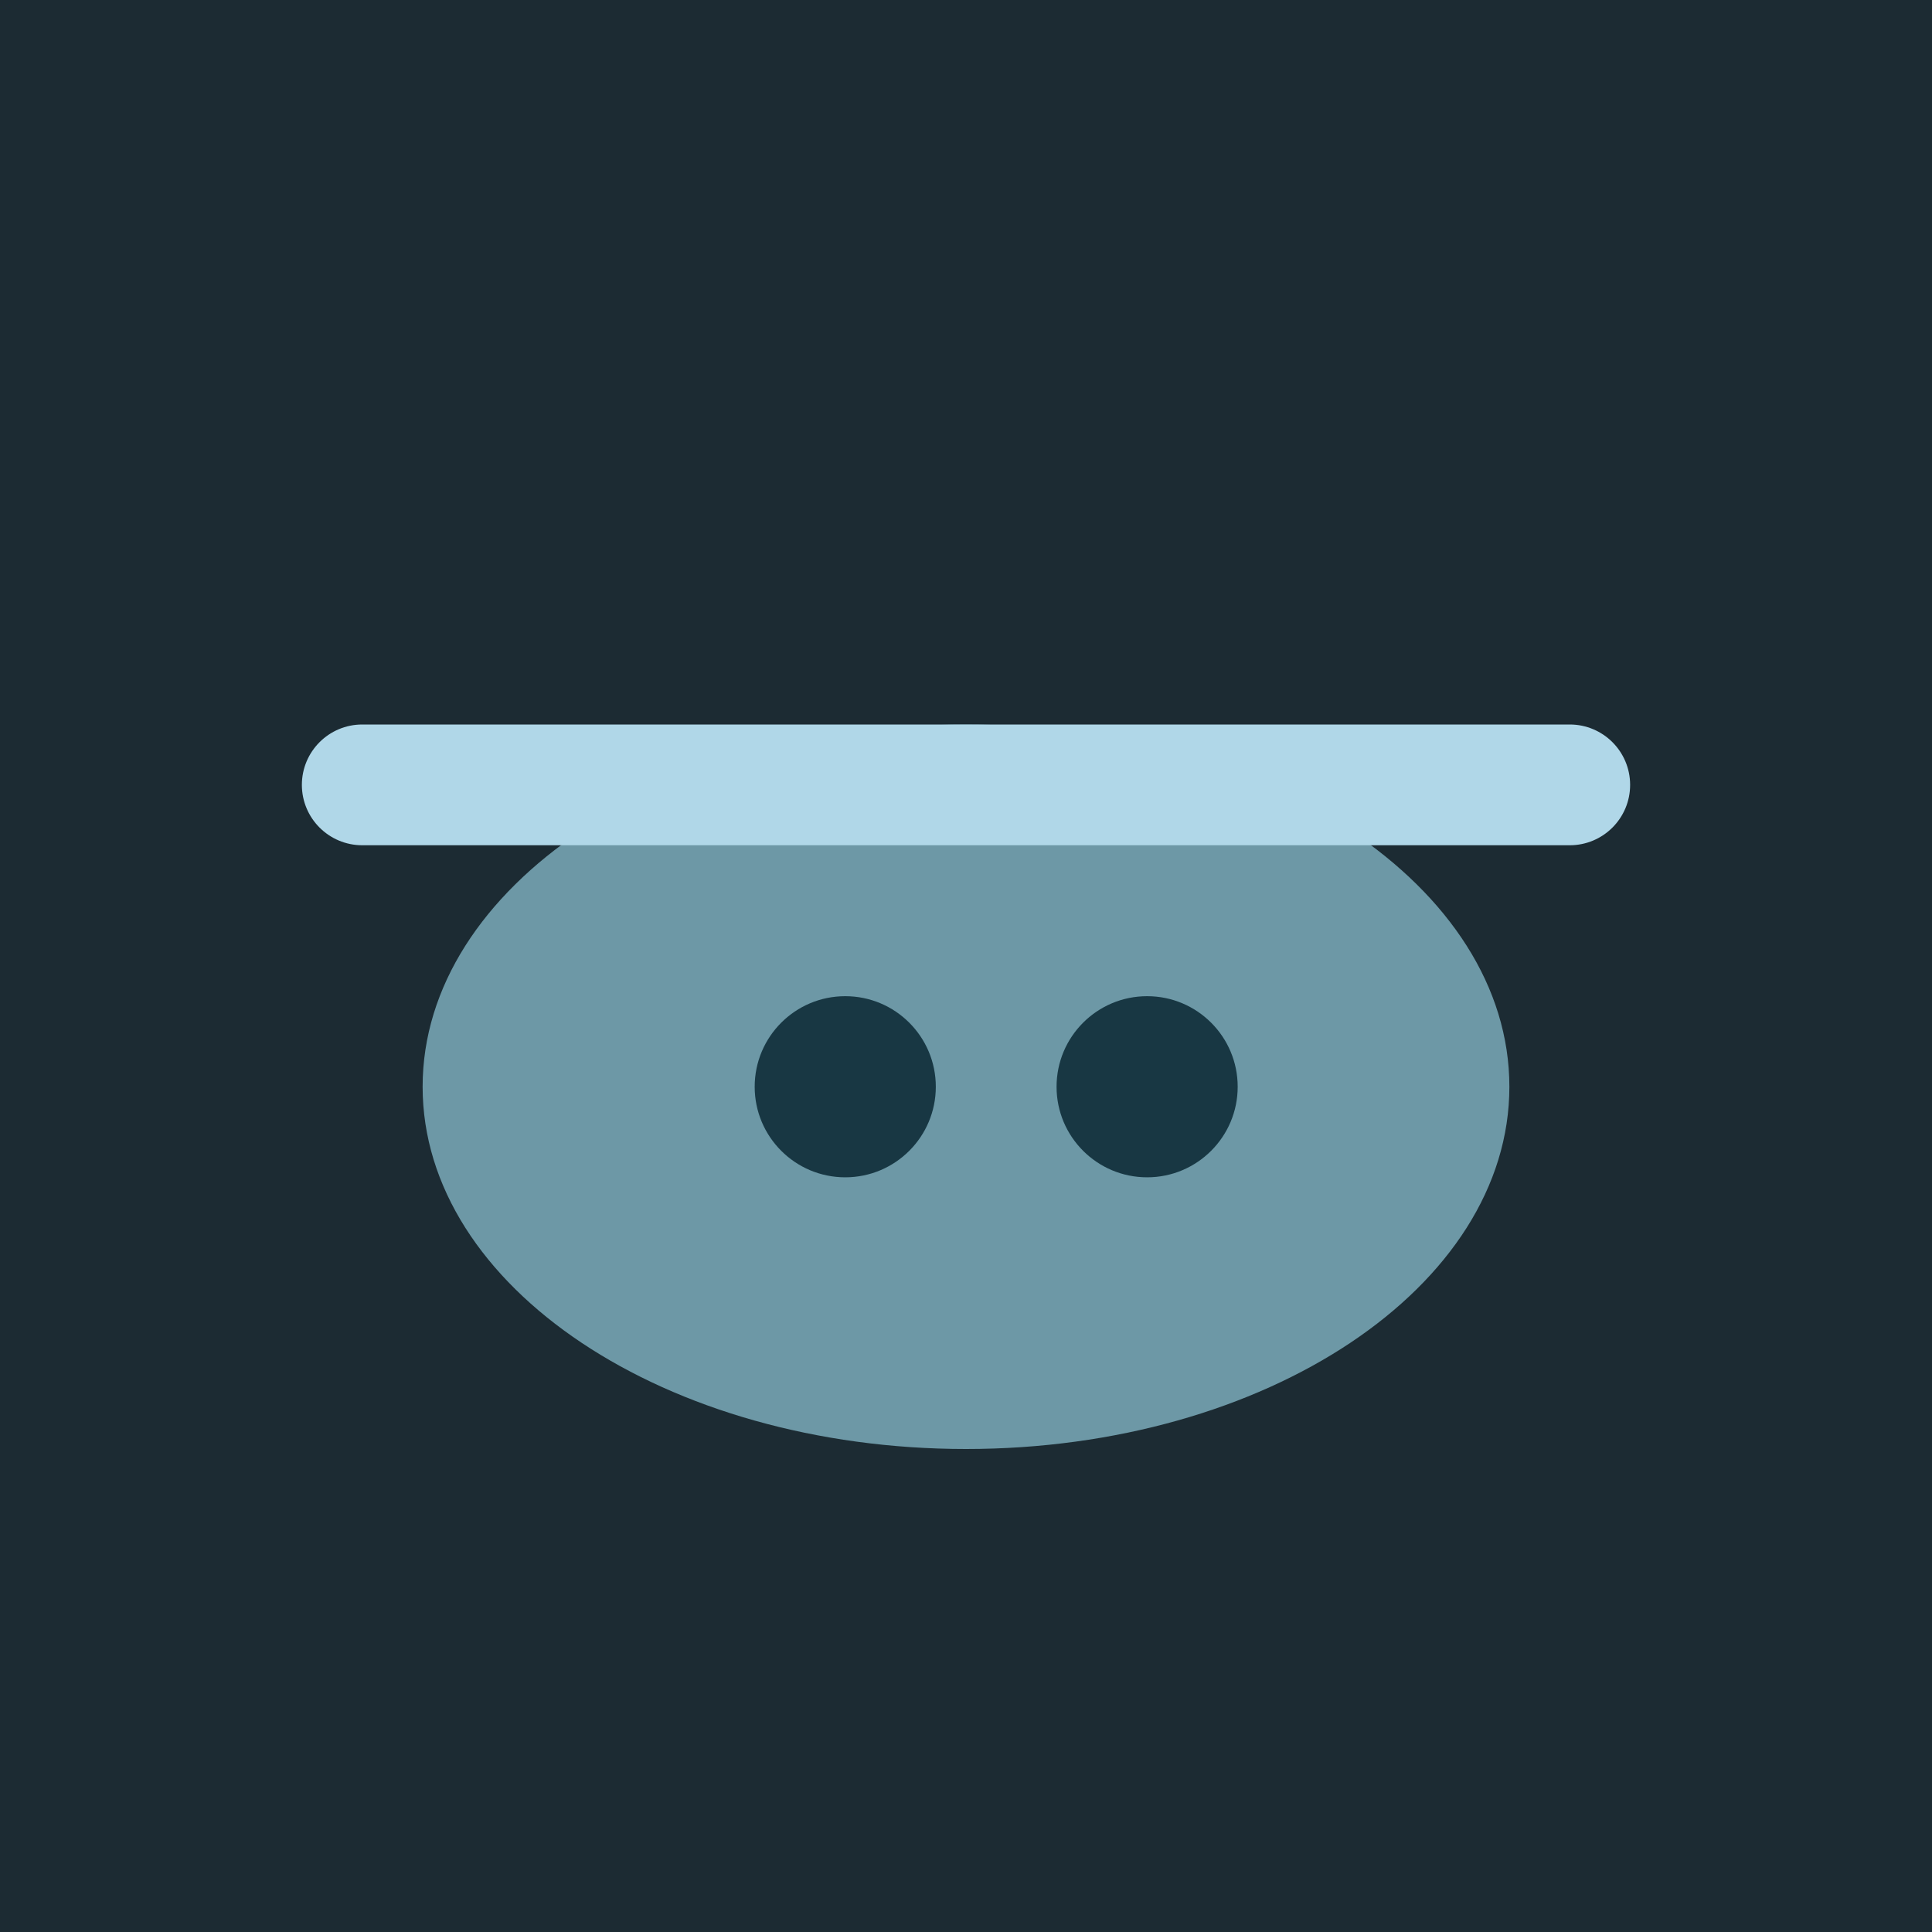
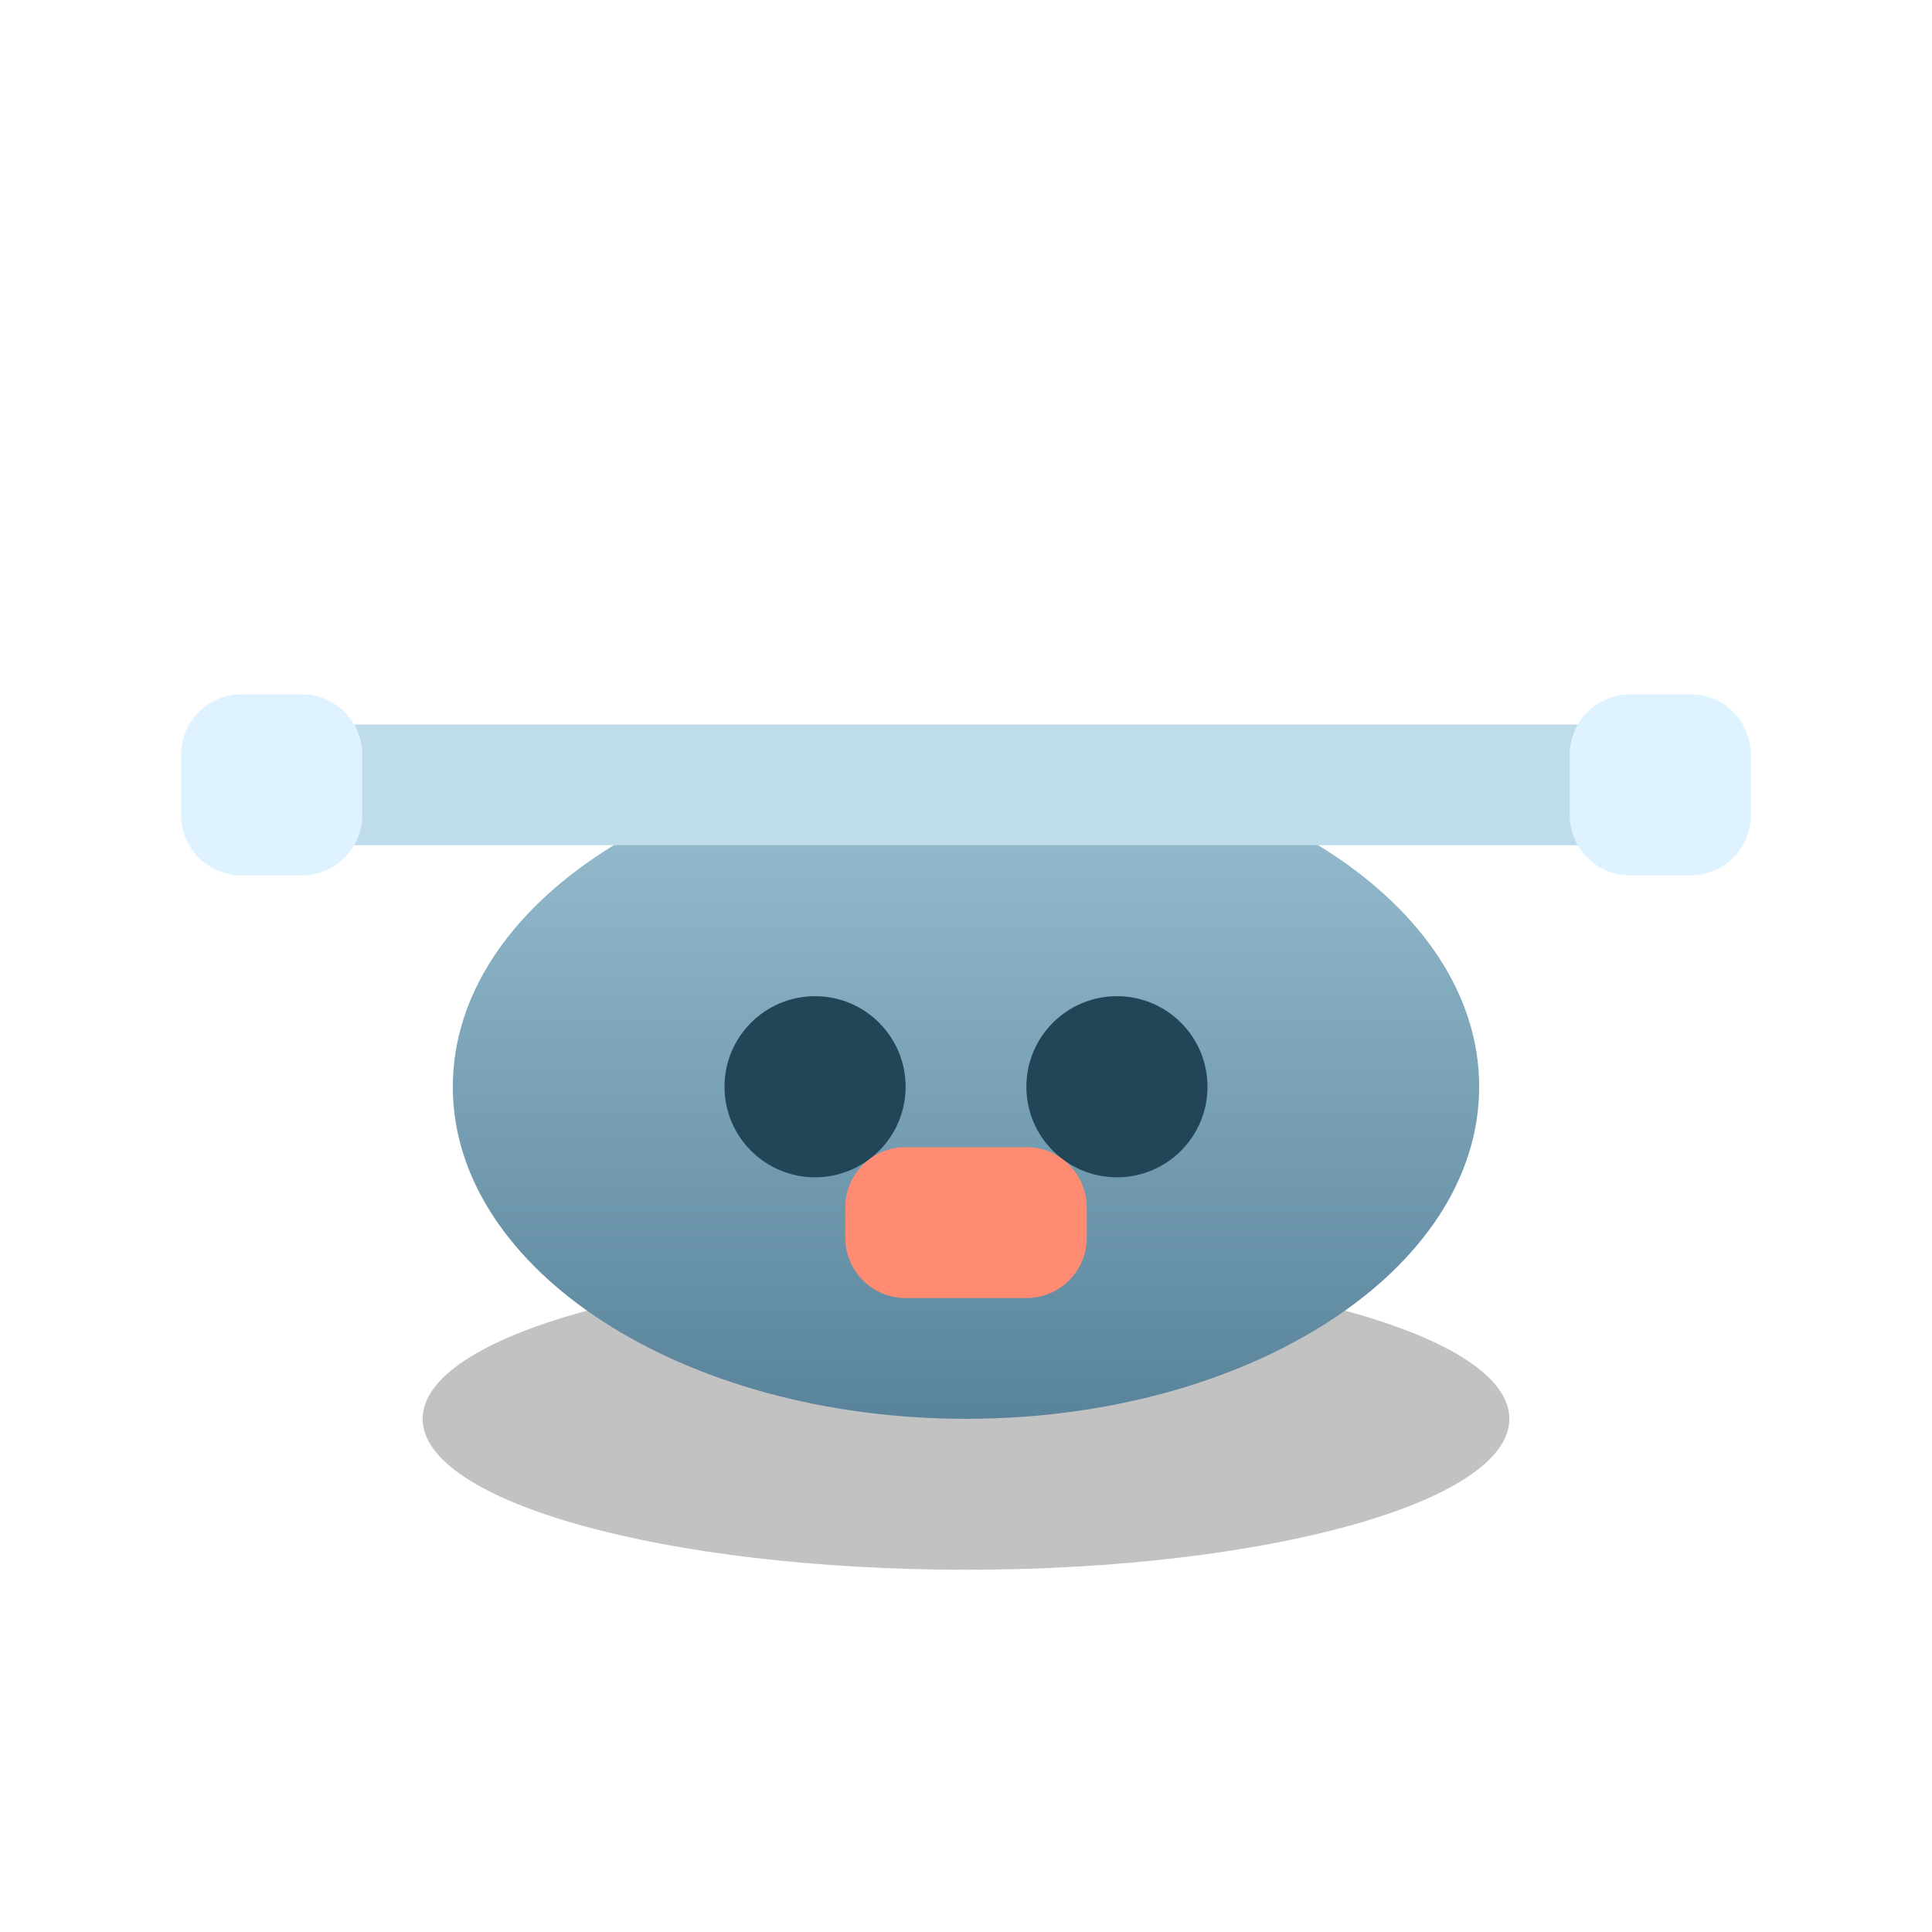
<svg xmlns="http://www.w3.org/2000/svg" viewBox="0 0 64 64">
-   <rect width="64" height="64" fill="#1c2b33" />
-   <ellipse cx="32" cy="36" rx="18" ry="12" fill="#6d98a6" />
-   <rect x="10" y="24" width="44" height="4" rx="2" fill="#b0d7e8" />
-   <circle cx="28" cy="36" r="3" fill="#183743" />
-   <circle cx="38" cy="36" r="3" fill="#183743" />
+   <defs>
+     <linearGradient id="droneHull" x1="0" x2="0" y1="0" y2="1">
+       <stop offset="0" stop-color="#9bc1d2" />
+       <stop offset="1" stop-color="#58839a" />
+     </linearGradient>
+   </defs>
+   <ellipse cx="32" cy="47" rx="18" ry="5" fill="rgba(0,0,0,0.24)" />
+   <ellipse cx="32" cy="36" rx="17" ry="11" fill="url(#droneHull)" />
+   <rect x="8" y="24" width="48" height="4" rx="2" fill="#bfdceb" />
+   <rect x="6" y="23" width="6" height="6" rx="2" fill="#dff2ff" />
+   <rect x="52" y="23" width="6" height="6" rx="2" fill="#dff2ff" />
+   <circle cx="27" cy="36" r="3" fill="#224657" />
+   <circle cx="37" cy="36" r="3" fill="#224657" />
+   <rect x="28" y="38" width="8" height="5" rx="2" fill="#ff8b73" />
</svg>
